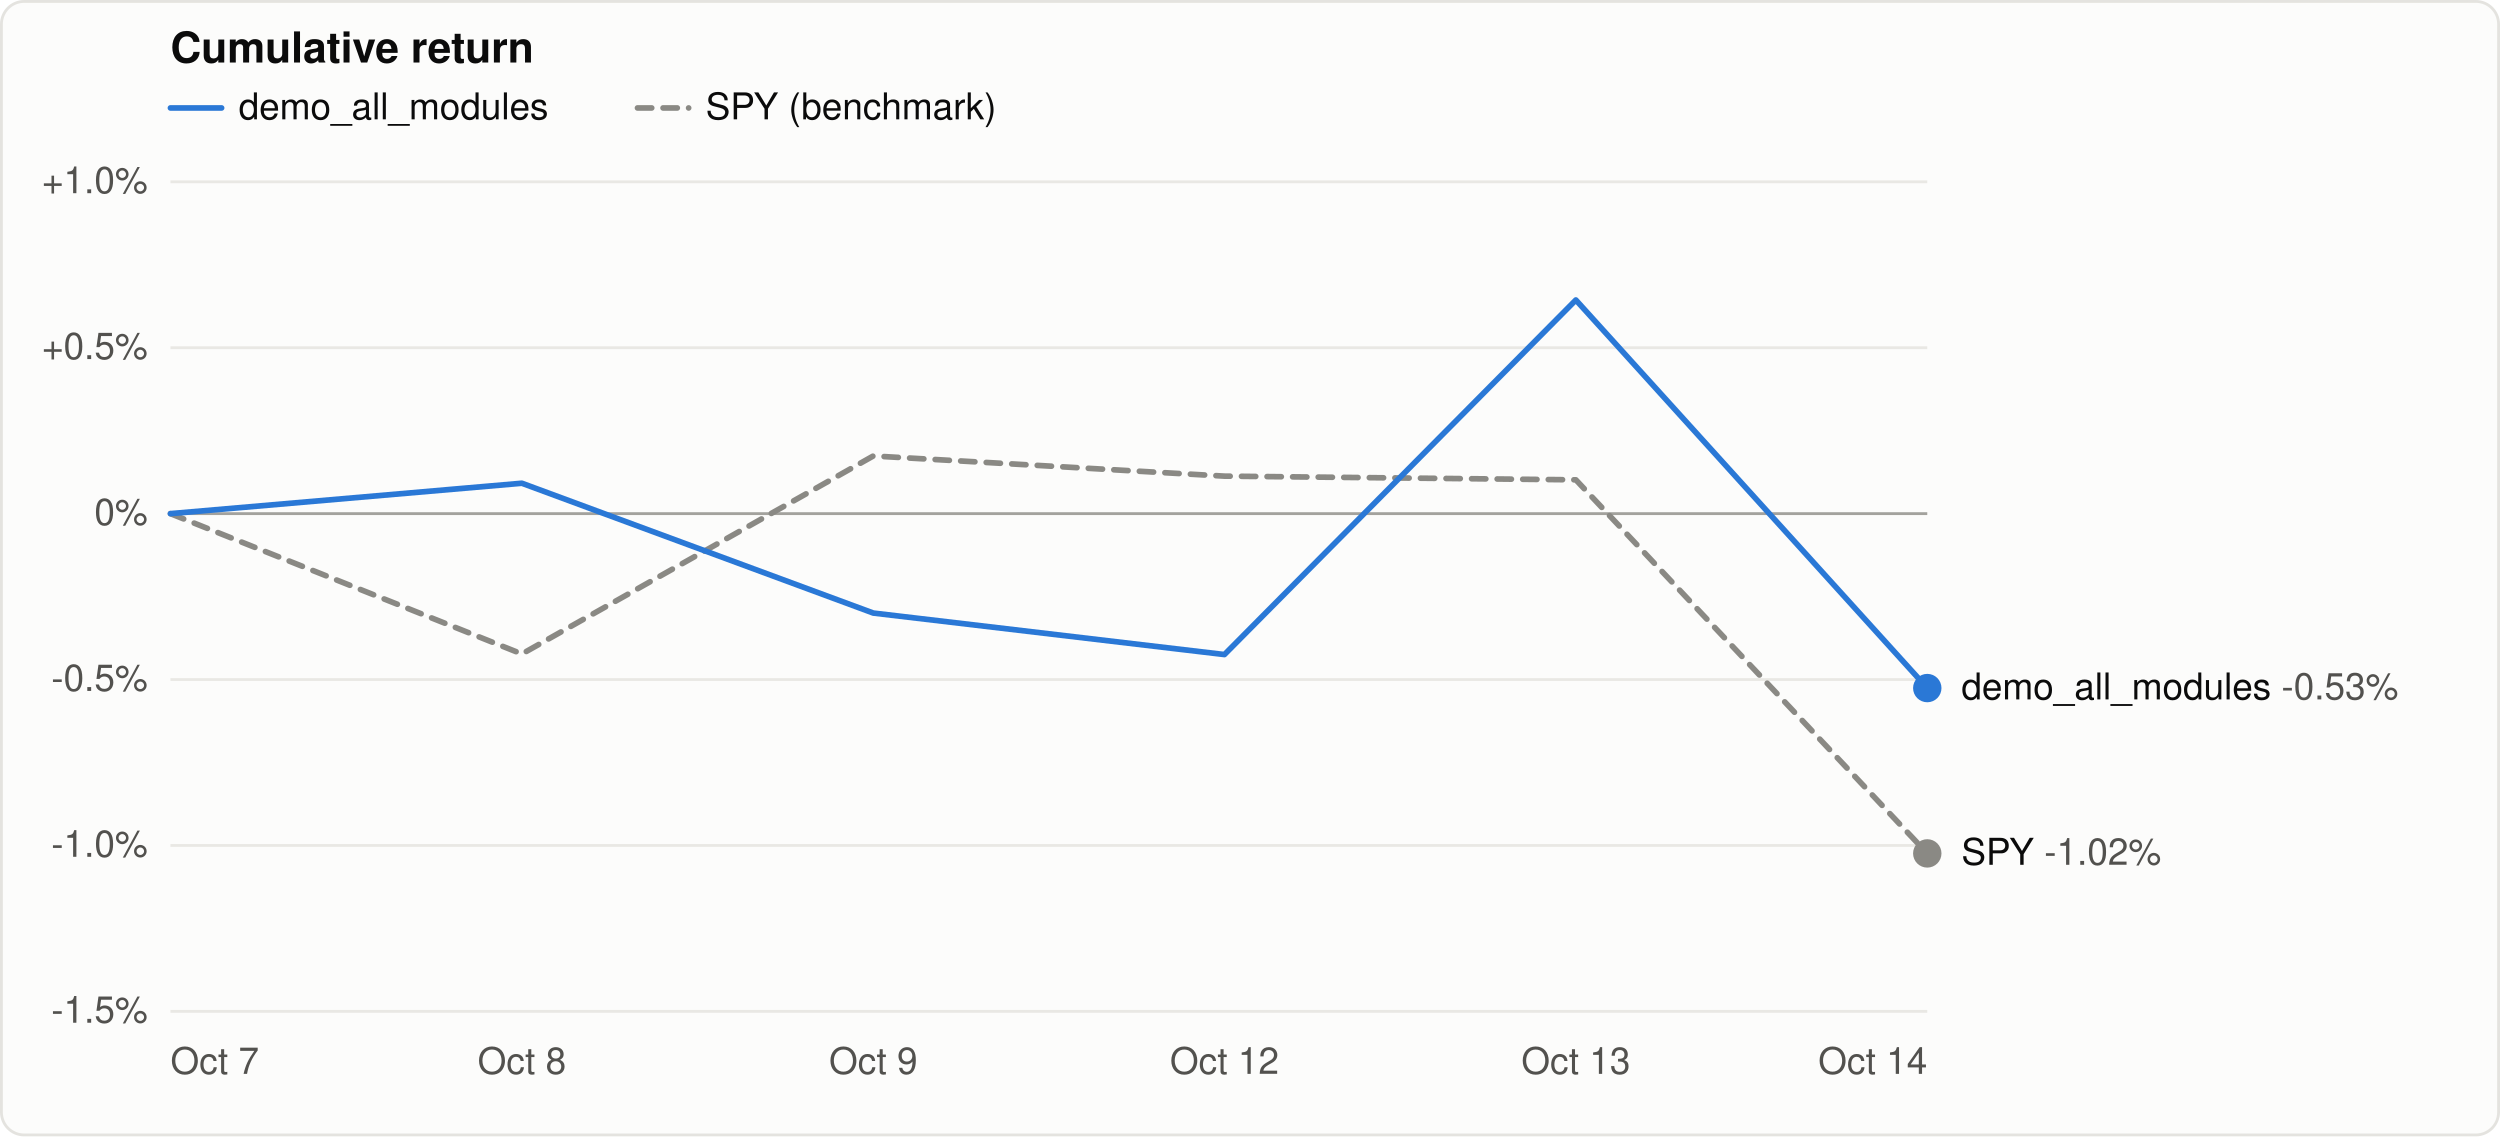
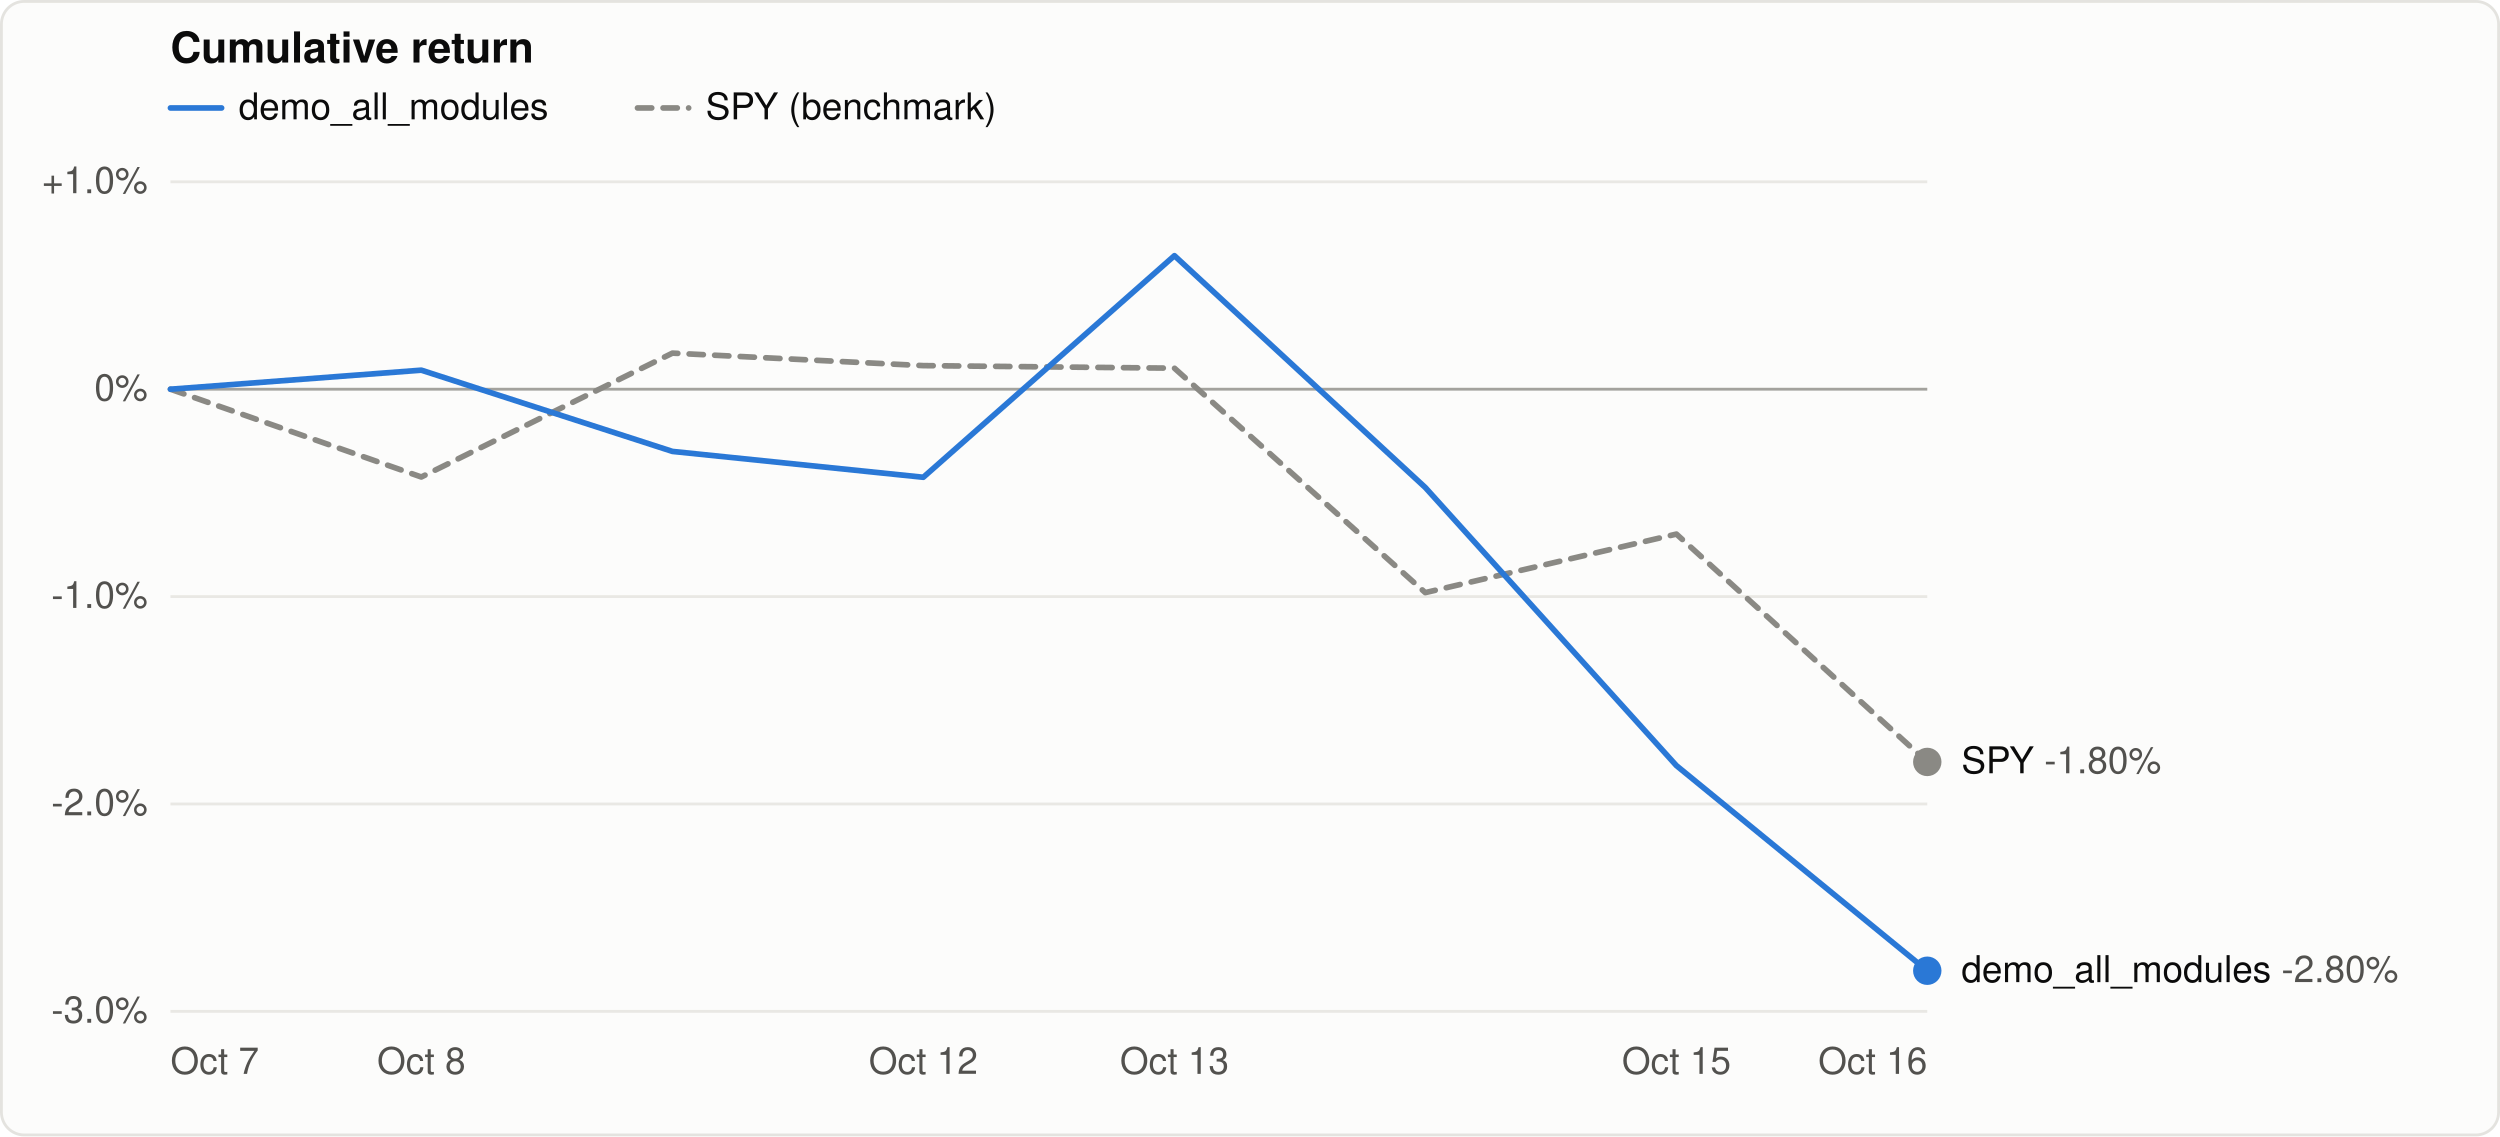
<svg xmlns="http://www.w3.org/2000/svg" viewBox="0 0 880 400" width="880" height="400" role="img" aria-label="Cumulative return">
  <style>text{font:13px -apple-system,BlinkMacSystemFont,'Segoe UI',Helvetica,Arial,sans-serif}.bg{fill:#fcfcfb;stroke:#e4e3df}.t1{fill:#0b0b0b}.t2{fill:#52514e}.title{font-weight:600;font-size:15px;fill:#0b0b0b}.grid{stroke:#e9e8e4;stroke-width:1}.zero{stroke:#a3a29d;stroke-width:1}.line{fill:none;stroke-width:2;stroke-linejoin:round;stroke-linecap:round}.dot{stroke:#fcfcfb;stroke-width:2}.bench{stroke:#8a8984;stroke-dasharray:5 4}.dot.bench{fill:#8a8984;stroke-dasharray:none}.s1{stroke:#2a78d6}.dot.s1{fill:#2a78d6}.s2{stroke:#eb6834}.dot.s2{fill:#eb6834}.s3{stroke:#1baf7a}.dot.s3{fill:#1baf7a}.s4{stroke:#eda100}.dot.s4{fill:#eda100}.s5{stroke:#e87ba4}.dot.s5{fill:#e87ba4}.s6{stroke:#008300}.dot.s6{fill:#008300}.s7{stroke:#6250d6}.dot.s7{fill:#6250d6}.s8{stroke:#e34948}.dot.s8{fill:#e34948}@media (prefers-color-scheme: dark){.bg{fill:#1a1a19;stroke:#2e2d2b}.t1,.title{fill:#f0efec}.t2{fill:#c3c2b7}.grid{stroke:#2e2d2b}.zero{stroke:#6b6a66}.dot{stroke:#1a1a19}.bench{stroke:#9b9a95}.dot.bench{fill:#9b9a95}.s1{stroke:#3987e5}.dot.s1{fill:#3987e5}.s2{stroke:#d95926}.dot.s2{fill:#d95926}.s3{stroke:#199e70}.dot.s3{fill:#199e70}.s4{stroke:#c98500}.dot.s4{fill:#c98500}.s5{stroke:#d55181}.dot.s5{fill:#d55181}.s6{stroke:#008300}.dot.s6{fill:#008300}.s7{stroke:#9085e9}.dot.s7{fill:#9085e9}.s8{stroke:#e66767}.dot.s8{fill:#e66767}}</style>
  <rect class="bg" x="0.5" y="0.5" width="879" height="399" rx="8" />
  <text class="title" x="60" y="22">Cumulative return</text>
  <line class="line s1" x1="60.0" x2="78.0" y1="38" y2="38" />
  <text class="t1" x="84.0" y="42">demo_all_modules</text>
  <line class="line bench" x1="224.4" x2="242.4" y1="38" y2="38" />
  <text class="t1" x="248.4" y="42">SPY (benchmark)</text>
  <line class="grid" x1="60" x2="678.4" y1="356.0" y2="356.0" />
-   <text class="t2" x="52" y="360.0" text-anchor="end">-1.5%</text>
-   <line class="grid" x1="60" x2="678.4" y1="297.6" y2="297.6" />
-   <text class="t2" x="52" y="301.6" text-anchor="end">-1.0%</text>
-   <line class="grid" x1="60" x2="678.4" y1="239.2" y2="239.2" />
-   <text class="t2" x="52" y="243.2" text-anchor="end">-0.5%</text>
-   <line class="zero" x1="60" x2="678.4" y1="180.8" y2="180.8" />
-   <text class="t2" x="52" y="184.8" text-anchor="end">0%</text>
-   <line class="grid" x1="60" x2="678.4" y1="122.4" y2="122.4" />
-   <text class="t2" x="52" y="126.4" text-anchor="end">+0.5%</text>
+   <text class="t2" x="52" y="360.0" text-anchor="end">-3.0%</text>
+   <line class="grid" x1="60" x2="678.4" y1="283.0" y2="283.0" />
+   <text class="t2" x="52" y="287.0" text-anchor="end">-2.0%</text>
+   <line class="grid" x1="60" x2="678.4" y1="210.0" y2="210.0" />
+   <text class="t2" x="52" y="214.0" text-anchor="end">-1.0%</text>
+   <line class="zero" x1="60" x2="678.4" y1="137.0" y2="137.0" />
+   <text class="t2" x="52" y="141.0" text-anchor="end">0%</text>
  <line class="grid" x1="60" x2="678.4" y1="64.0" y2="64.0" />
  <text class="t2" x="52" y="68.0" text-anchor="end">+1.0%</text>
  <text class="t2" x="60.0" y="378" text-anchor="start">Oct 7</text>
-   <text class="t2" x="183.7" y="378" text-anchor="middle">Oct 8</text>
-   <text class="t2" x="307.4" y="378" text-anchor="middle">Oct 9</text>
-   <text class="t2" x="431.0" y="378" text-anchor="middle">Oct 12</text>
-   <text class="t2" x="554.7" y="378" text-anchor="middle">Oct 13</text>
-   <text class="t2" x="678.4" y="378" text-anchor="end">Oct 14</text>
-   <polyline class="line bench" points="60.0,180.8 183.7,230.2 307.4,160.5 431.0,167.6 554.7,168.9 678.4,300.4" />
-   <polyline class="line s1" points="60.0,180.8 183.7,170.1 307.4,215.8 431.0,230.4 554.7,105.6 678.4,242.2" />
-   <circle class="dot s1" cx="678.4" cy="242.2" r="4" />
-   <text class="t1" x="690.4" y="246.2">demo_all_modules <tspan class="t2">-0.53%</tspan>
+   <text class="t2" x="148.3" y="378" text-anchor="middle">Oct 8</text>
+   <text class="t2" x="325.0" y="378" text-anchor="middle">Oct 12</text>
+   <text class="t2" x="413.4" y="378" text-anchor="middle">Oct 13</text>
+   <text class="t2" x="590.1" y="378" text-anchor="middle">Oct 15</text>
+   <text class="t2" x="678.4" y="378" text-anchor="end">Oct 16</text>
+   <polyline class="line bench" points="60.0,137.0 148.3,167.9 236.7,124.3 325.0,128.7 413.4,129.6 501.7,208.6 590.1,188.0 678.4,268.2" />
+   <polyline class="line s1" points="60.0,137.0 148.3,130.3 236.7,158.9 325.0,168.0 413.4,90.0 501.7,171.6 590.1,269.5 678.4,341.7" />
+   <circle class="dot s1" cx="678.4" cy="341.7" r="4" />
+   <text class="t1" x="690.4" y="345.7">demo_all_modules <tspan class="t2">-2.80%</tspan>
  </text>
-   <circle class="dot bench" cx="678.4" cy="300.4" r="4" />
-   <text class="t1" x="690.4" y="304.4">SPY <tspan class="t2">-1.02%</tspan>
+   <circle class="dot bench" cx="678.4" cy="268.2" r="4" />
+   <text class="t1" x="690.4" y="272.2">SPY <tspan class="t2">-1.80%</tspan>
  </text>
</svg>
